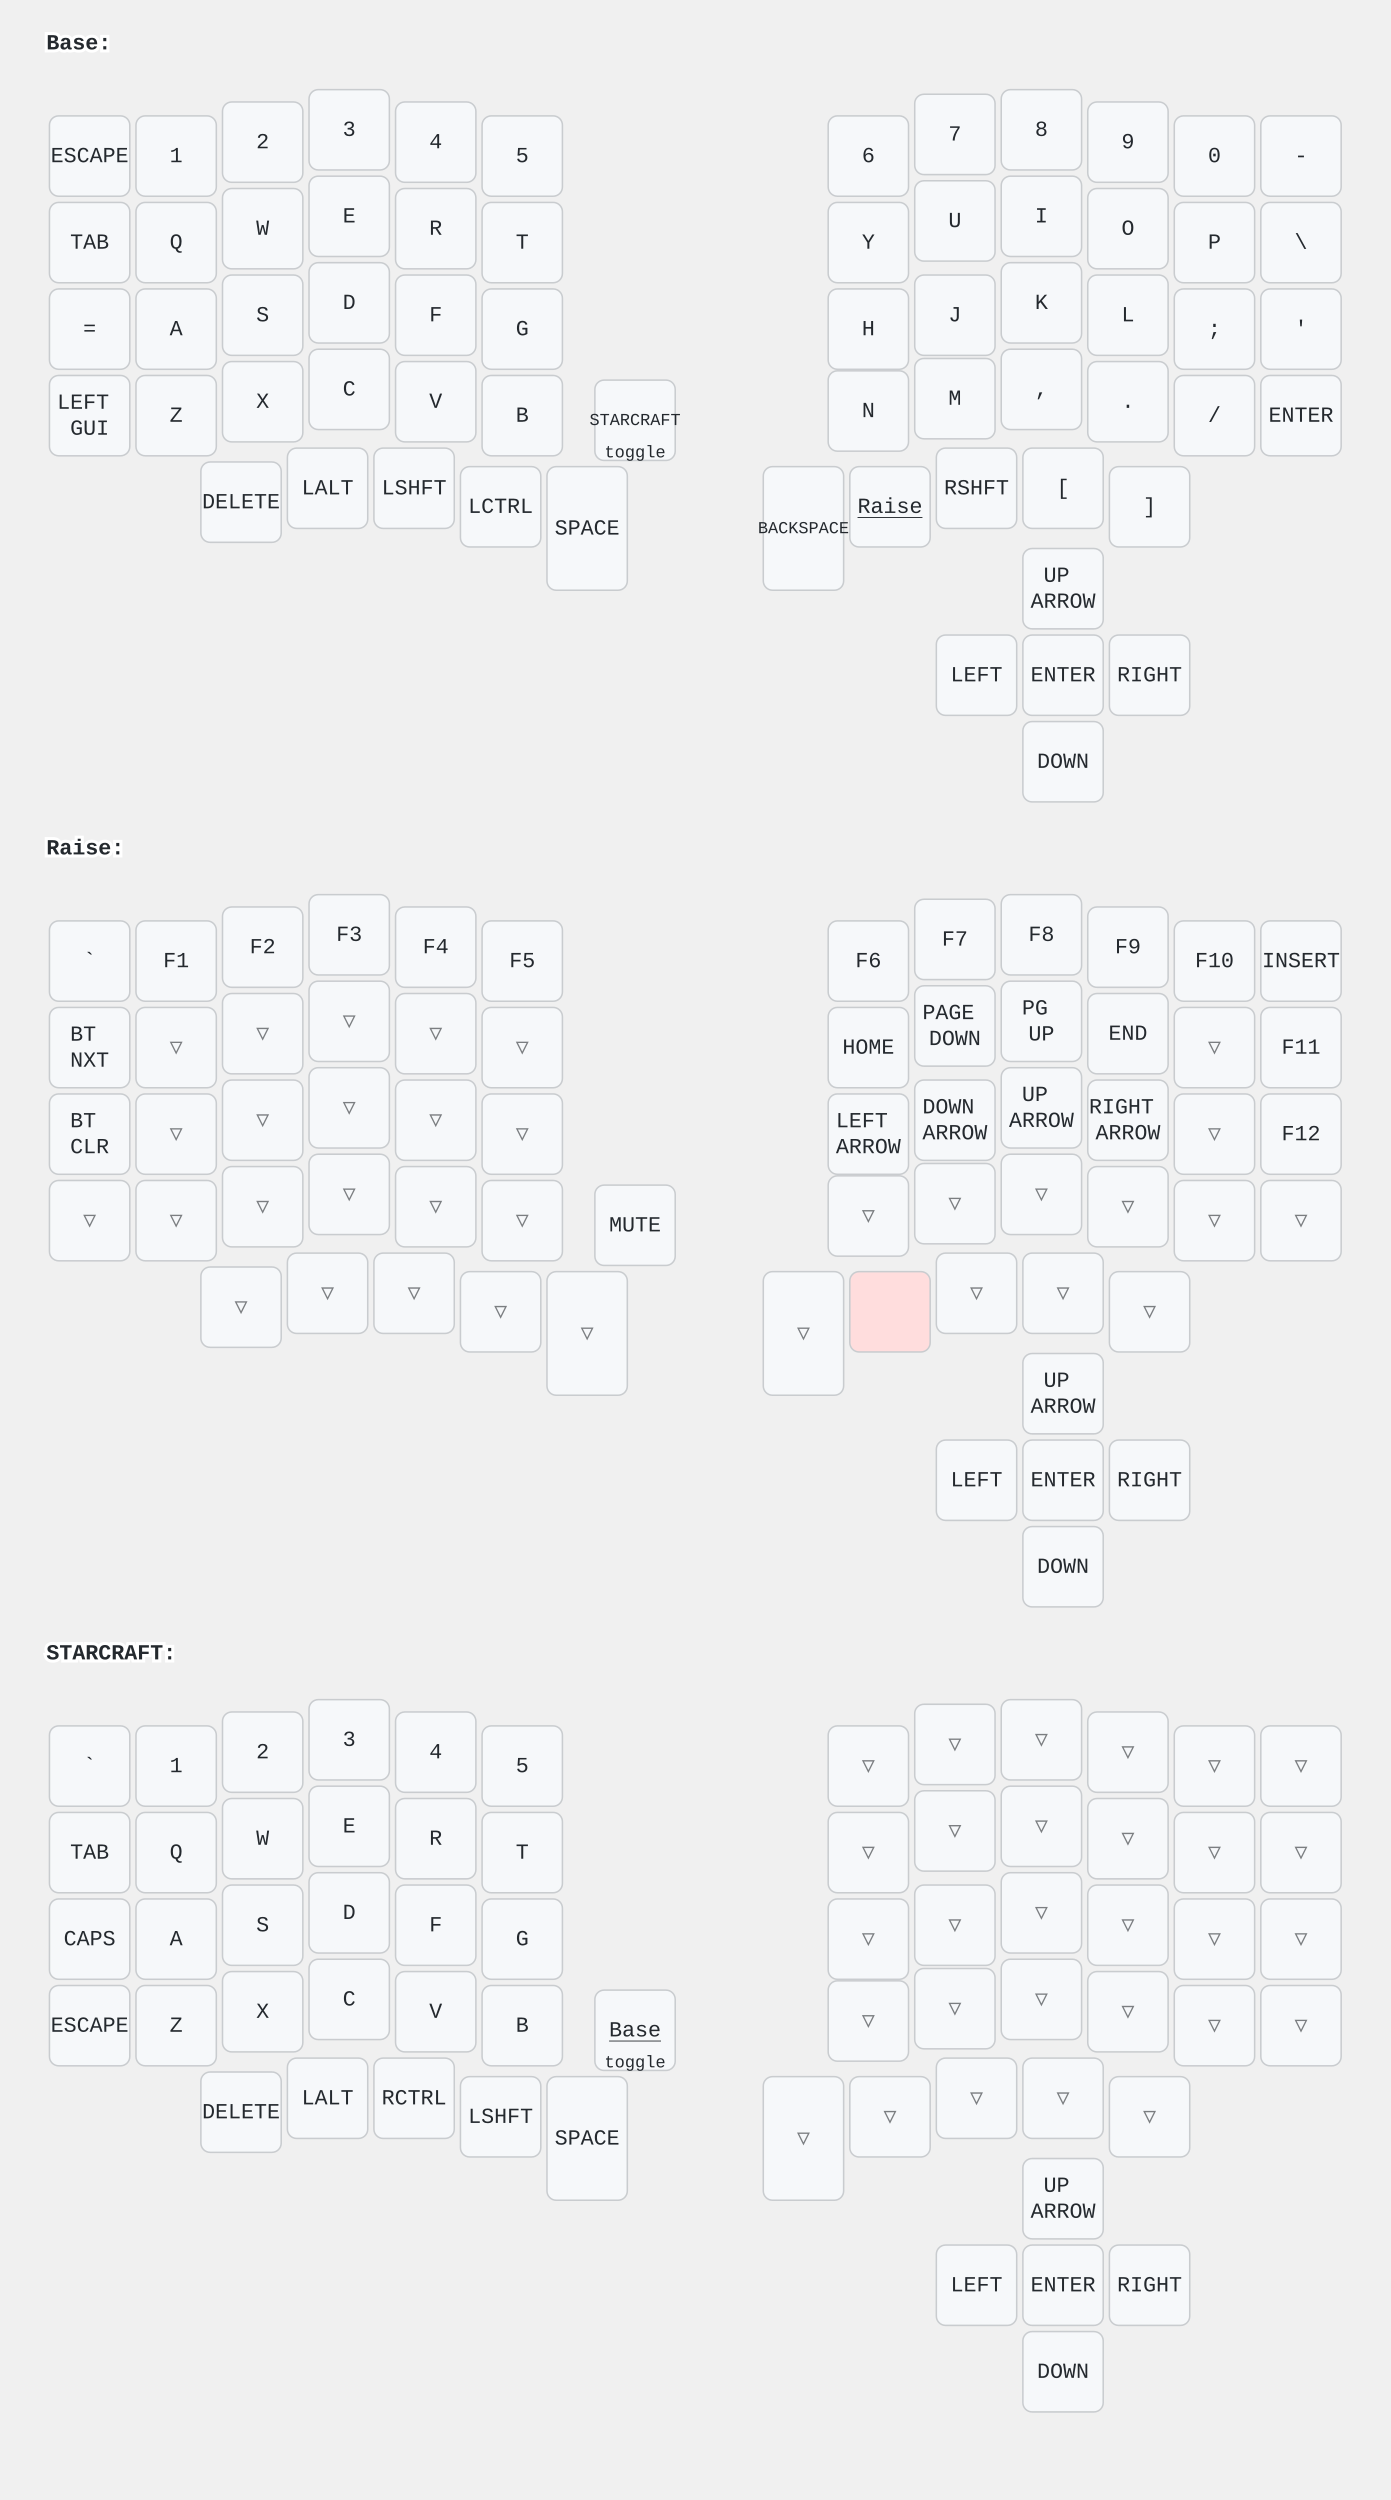
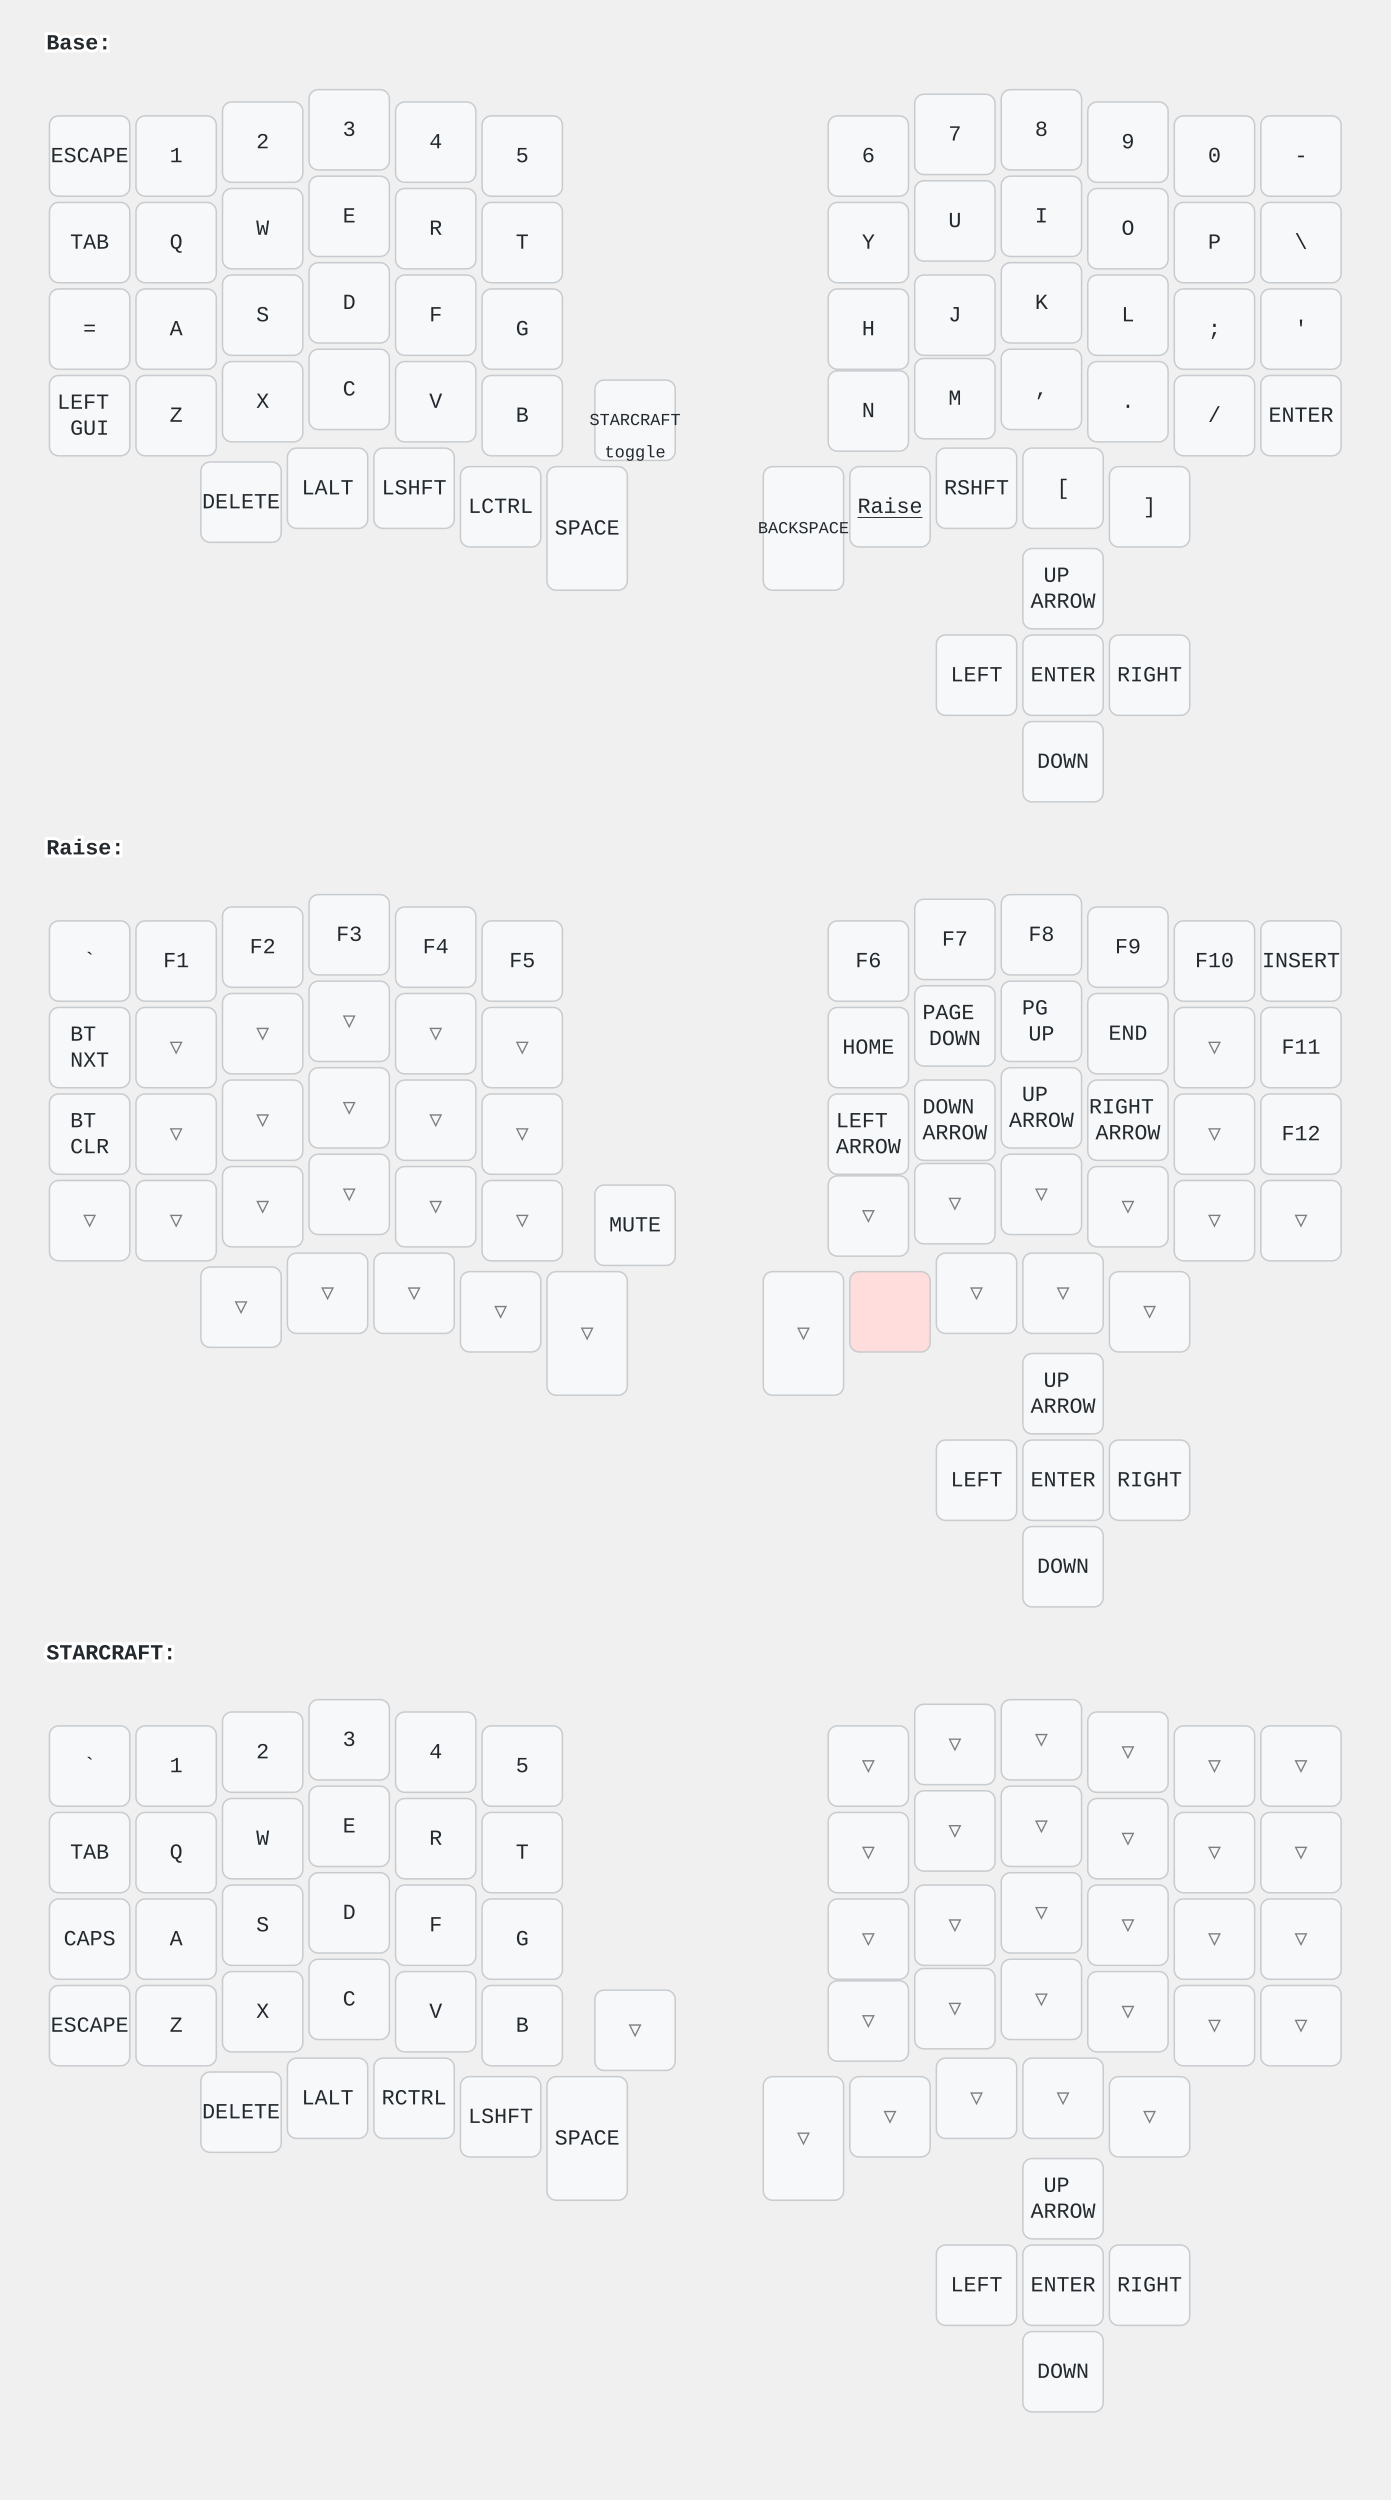
<svg xmlns="http://www.w3.org/2000/svg" width="900" height="1618" viewBox="0 0 900 1618" class="keymap">
  <style>/* inherit to force styles through use tags */
svg path {
    fill: inherit;
}

/* font and background color specifications */
svg.keymap {
    font-family: SFMono-Regular,Consolas,Liberation Mono,Menlo,monospace;
    font-size: 14px;
    font-kerning: normal;
    text-rendering: optimizeLegibility;
    fill: #24292e;
}

/* default key styling */
rect.key {
    fill: #f6f8fa;
}

rect.key, rect.combo {
    stroke: #c9cccf;
    stroke-width: 1;
}

/* default key side styling, only used is draw_key_sides is set */
rect.side {
    filter: brightness(90%);
}

/* color accent for combo boxes */
rect.combo, rect.combo-separate {
    fill: #cdf;
}

/* color accent for held keys */
rect.held, rect.combo.held {
    fill: #fdd;
}

/* color accent for ghost (optional) keys */
rect.ghost, rect.combo.ghost {
    stroke-dasharray: 4, 4;
    stroke-width: 2;
}

text {
    text-anchor: middle;
    dominant-baseline: middle;
}

/* styling for layer labels */
text.label {
    font-weight: bold;
    text-anchor: start;
    stroke: white;
    stroke-width: 4;
    paint-order: stroke;
}

/* styling for optional footer */
text.footer {
    text-anchor: end;
    dominant-baseline: auto;
    stroke: white;
    stroke-width: 4;
    paint-order: stroke;
}

/* styling for combo tap, and key hold/shifted label text */
text.combo, text.hold, text.shifted {
    font-size: 11px;
}

text.hold {
    text-anchor: middle;
    dominant-baseline: auto;
}

text.shifted {
    text-anchor: middle;
    dominant-baseline: hanging;
}

text.layer-activator {
    text-decoration: underline;
}

/* styling for hold/shifted label text in combo box */
text.combo.hold, text.combo.shifted {
    font-size: 8px;
}

/* lighter symbol for transparent keys */
text.trans {
    fill: #7b7e81;
}

/* styling for combo dendrons */
path.combo {
    stroke-width: 1;
    stroke: gray;
    fill: none;
}

/* Start Tabler Icons Cleanup */
/* cannot use height/width with glyphs */
.icon-tabler &gt; path {
    fill: inherit;
    stroke: inherit;
    stroke-width: 2;
}
/* hide tabler's default box */
.icon-tabler &gt; path[stroke="none"][fill="none"] {
    visibility: hidden;
}
/* End Tabler Icons Cleanup */
</style>
  <g transform="translate(30, 0)" class="layer-Base">
    <text x="0" y="28" class="label" id="Base">Base:</text>
    <g transform="translate(0, 56)">
      <g transform="translate(28, 45)" class="key keypos-0">
        <rect rx="6" ry="6" x="-26" y="-26" width="52" height="52" class="key" />
        <text x="0" y="0" class="key tap">ESCAPE</text>
      </g>
      <g transform="translate(84, 45)" class="key keypos-1">
        <rect rx="6" ry="6" x="-26" y="-26" width="52" height="52" class="key" />
        <text x="0" y="0" class="key tap">1</text>
      </g>
      <g transform="translate(140, 36)" class="key keypos-2">
        <rect rx="6" ry="6" x="-26" y="-26" width="52" height="52" class="key" />
        <text x="0" y="0" class="key tap">2</text>
      </g>
      <g transform="translate(196, 28)" class="key keypos-3">
        <rect rx="6" ry="6" x="-26" y="-26" width="52" height="52" class="key" />
        <text x="0" y="0" class="key tap">3</text>
      </g>
      <g transform="translate(252, 36)" class="key keypos-4">
        <rect rx="6" ry="6" x="-26" y="-26" width="52" height="52" class="key" />
        <text x="0" y="0" class="key tap">4</text>
      </g>
      <g transform="translate(308, 45)" class="key keypos-5">
        <rect rx="6" ry="6" x="-26" y="-26" width="52" height="52" class="key" />
        <text x="0" y="0" class="key tap">5</text>
      </g>
      <g transform="translate(532, 45)" class="key keypos-6">
        <rect rx="6" ry="6" x="-26" y="-26" width="52" height="52" class="key" />
        <text x="0" y="0" class="key tap">6</text>
      </g>
      <g transform="translate(588, 31)" class="key keypos-7">
        <rect rx="6" ry="6" x="-26" y="-26" width="52" height="52" class="key" />
        <text x="0" y="0" class="key tap">7</text>
      </g>
      <g transform="translate(644, 28)" class="key keypos-8">
        <rect rx="6" ry="6" x="-26" y="-26" width="52" height="52" class="key" />
        <text x="0" y="0" class="key tap">8</text>
      </g>
      <g transform="translate(700, 36)" class="key keypos-9">
        <rect rx="6" ry="6" x="-26" y="-26" width="52" height="52" class="key" />
        <text x="0" y="0" class="key tap">9</text>
      </g>
      <g transform="translate(756, 45)" class="key keypos-10">
        <rect rx="6" ry="6" x="-26" y="-26" width="52" height="52" class="key" />
        <text x="0" y="0" class="key tap">0</text>
      </g>
      <g transform="translate(812, 45)" class="key keypos-11">
        <rect rx="6" ry="6" x="-26" y="-26" width="52" height="52" class="key" />
        <text x="0" y="0" class="key tap">-</text>
      </g>
      <g transform="translate(28, 101)" class="key keypos-12">
        <rect rx="6" ry="6" x="-26" y="-26" width="52" height="52" class="key" />
        <text x="0" y="0" class="key tap">TAB</text>
      </g>
      <g transform="translate(84, 101)" class="key keypos-13">
        <rect rx="6" ry="6" x="-26" y="-26" width="52" height="52" class="key" />
        <text x="0" y="0" class="key tap">Q</text>
      </g>
      <g transform="translate(140, 92)" class="key keypos-14">
        <rect rx="6" ry="6" x="-26" y="-26" width="52" height="52" class="key" />
        <text x="0" y="0" class="key tap">W</text>
      </g>
      <g transform="translate(196, 84)" class="key keypos-15">
        <rect rx="6" ry="6" x="-26" y="-26" width="52" height="52" class="key" />
        <text x="0" y="0" class="key tap">E</text>
      </g>
      <g transform="translate(252, 92)" class="key keypos-16">
        <rect rx="6" ry="6" x="-26" y="-26" width="52" height="52" class="key" />
        <text x="0" y="0" class="key tap">R</text>
      </g>
      <g transform="translate(308, 101)" class="key keypos-17">
        <rect rx="6" ry="6" x="-26" y="-26" width="52" height="52" class="key" />
        <text x="0" y="0" class="key tap">T</text>
      </g>
      <g transform="translate(532, 101)" class="key keypos-18">
        <rect rx="6" ry="6" x="-26" y="-26" width="52" height="52" class="key" />
        <text x="0" y="0" class="key tap">Y</text>
      </g>
      <g transform="translate(588, 87)" class="key keypos-19">
        <rect rx="6" ry="6" x="-26" y="-26" width="52" height="52" class="key" />
        <text x="0" y="0" class="key tap">U</text>
      </g>
      <g transform="translate(644, 84)" class="key keypos-20">
        <rect rx="6" ry="6" x="-26" y="-26" width="52" height="52" class="key" />
        <text x="0" y="0" class="key tap">I</text>
      </g>
      <g transform="translate(700, 92)" class="key keypos-21">
        <rect rx="6" ry="6" x="-26" y="-26" width="52" height="52" class="key" />
        <text x="0" y="0" class="key tap">O</text>
      </g>
      <g transform="translate(756, 101)" class="key keypos-22">
        <rect rx="6" ry="6" x="-26" y="-26" width="52" height="52" class="key" />
        <text x="0" y="0" class="key tap">P</text>
      </g>
      <g transform="translate(812, 101)" class="key keypos-23">
        <rect rx="6" ry="6" x="-26" y="-26" width="52" height="52" class="key" />
        <text x="0" y="0" class="key tap">\</text>
      </g>
      <g transform="translate(28, 157)" class="key keypos-24">
        <rect rx="6" ry="6" x="-26" y="-26" width="52" height="52" class="key" />
        <text x="0" y="0" class="key tap">=</text>
      </g>
      <g transform="translate(84, 157)" class="key keypos-25">
        <rect rx="6" ry="6" x="-26" y="-26" width="52" height="52" class="key" />
        <text x="0" y="0" class="key tap">A</text>
      </g>
      <g transform="translate(140, 148)" class="key keypos-26">
        <rect rx="6" ry="6" x="-26" y="-26" width="52" height="52" class="key" />
        <text x="0" y="0" class="key tap">S</text>
      </g>
      <g transform="translate(196, 140)" class="key keypos-27">
        <rect rx="6" ry="6" x="-26" y="-26" width="52" height="52" class="key" />
        <text x="0" y="0" class="key tap">D</text>
      </g>
      <g transform="translate(252, 148)" class="key keypos-28">
        <rect rx="6" ry="6" x="-26" y="-26" width="52" height="52" class="key" />
        <text x="0" y="0" class="key tap">F</text>
      </g>
      <g transform="translate(308, 157)" class="key keypos-29">
        <rect rx="6" ry="6" x="-26" y="-26" width="52" height="52" class="key" />
        <text x="0" y="0" class="key tap">G</text>
      </g>
      <g transform="translate(532, 157)" class="key keypos-30">
        <rect rx="6" ry="6" x="-26" y="-26" width="52" height="52" class="key" />
        <text x="0" y="0" class="key tap">H</text>
      </g>
      <g transform="translate(588, 148)" class="key keypos-31">
        <rect rx="6" ry="6" x="-26" y="-26" width="52" height="52" class="key" />
        <text x="0" y="0" class="key tap">J</text>
      </g>
      <g transform="translate(644, 140)" class="key keypos-32">
        <rect rx="6" ry="6" x="-26" y="-26" width="52" height="52" class="key" />
        <text x="0" y="0" class="key tap">K</text>
      </g>
      <g transform="translate(700, 148)" class="key keypos-33">
        <rect rx="6" ry="6" x="-26" y="-26" width="52" height="52" class="key" />
        <text x="0" y="0" class="key tap">L</text>
      </g>
      <g transform="translate(756, 157)" class="key keypos-34">
        <rect rx="6" ry="6" x="-26" y="-26" width="52" height="52" class="key" />
        <text x="0" y="0" class="key tap">;</text>
      </g>
      <g transform="translate(812, 157)" class="key keypos-35">
        <rect rx="6" ry="6" x="-26" y="-26" width="52" height="52" class="key" />
        <text x="0" y="0" class="key tap">'</text>
      </g>
      <g transform="translate(28, 213)" class="key keypos-36">
        <rect rx="6" ry="6" x="-26" y="-26" width="52" height="52" class="key" />
        <text x="0" y="0" class="key tap">
          <tspan x="0" dy="-0.6em">LEFT</tspan>
          <tspan x="0" dy="1.2em">GUI</tspan>
        </text>
      </g>
      <g transform="translate(84, 213)" class="key keypos-37">
        <rect rx="6" ry="6" x="-26" y="-26" width="52" height="52" class="key" />
        <text x="0" y="0" class="key tap">Z</text>
      </g>
      <g transform="translate(140, 204)" class="key keypos-38">
        <rect rx="6" ry="6" x="-26" y="-26" width="52" height="52" class="key" />
        <text x="0" y="0" class="key tap">X</text>
      </g>
      <g transform="translate(196, 196)" class="key keypos-39">
        <rect rx="6" ry="6" x="-26" y="-26" width="52" height="52" class="key" />
        <text x="0" y="0" class="key tap">C</text>
      </g>
      <g transform="translate(252, 204)" class="key keypos-40">
        <rect rx="6" ry="6" x="-26" y="-26" width="52" height="52" class="key" />
        <text x="0" y="0" class="key tap">V</text>
      </g>
      <g transform="translate(308, 213)" class="key keypos-41">
        <rect rx="6" ry="6" x="-26" y="-26" width="52" height="52" class="key" />
        <text x="0" y="0" class="key tap">B</text>
      </g>
      <g transform="translate(532, 210)" class="key keypos-42">
        <rect rx="6" ry="6" x="-26" y="-26" width="52" height="52" class="key" />
        <text x="0" y="0" class="key tap">N</text>
      </g>
      <g transform="translate(588, 202)" class="key keypos-43">
        <rect rx="6" ry="6" x="-26" y="-26" width="52" height="52" class="key" />
        <text x="0" y="0" class="key tap">M</text>
      </g>
      <g transform="translate(644, 196)" class="key keypos-44">
        <rect rx="6" ry="6" x="-26" y="-26" width="52" height="52" class="key" />
        <text x="0" y="0" class="key tap">,</text>
      </g>
      <g transform="translate(700, 204)" class="key keypos-45">
        <rect rx="6" ry="6" x="-26" y="-26" width="52" height="52" class="key" />
        <text x="0" y="0" class="key tap">.</text>
      </g>
      <g transform="translate(756, 213)" class="key keypos-46">
        <rect rx="6" ry="6" x="-26" y="-26" width="52" height="52" class="key" />
        <text x="0" y="0" class="key tap">/</text>
      </g>
      <g transform="translate(812, 213)" class="key keypos-47">
        <rect rx="6" ry="6" x="-26" y="-26" width="52" height="52" class="key" />
        <text x="0" y="0" class="key tap">ENTER</text>
      </g>
      <g transform="translate(381, 216)" class="key keypos-48">
        <rect rx="6" ry="6" x="-26" y="-26" width="52" height="52" class="key" />
        <a href="#STARCRAFT">
          <text x="0" y="0" class="key tap layer-activator">
            <tspan style="font-size: 78%">STARCRAFT</tspan>
          </text>
        </a>
        <text x="0" y="24" class="key hold">toggle</text>
      </g>
      <g transform="translate(126, 269)" class="key keypos-49">
        <rect rx="6" ry="6" x="-26" y="-26" width="52" height="52" class="key" />
        <text x="0" y="0" class="key tap">DELETE</text>
      </g>
      <g transform="translate(182, 260)" class="key keypos-50">
        <rect rx="6" ry="6" x="-26" y="-26" width="52" height="52" class="key" />
        <text x="0" y="0" class="key tap">LALT</text>
      </g>
      <g transform="translate(238, 260)" class="key keypos-51">
        <rect rx="6" ry="6" x="-26" y="-26" width="52" height="52" class="key" />
        <text x="0" y="0" class="key tap">LSHFT</text>
      </g>
      <g transform="translate(294, 272)" class="key keypos-52">
        <rect rx="6" ry="6" x="-26" y="-26" width="52" height="52" class="key" />
        <text x="0" y="0" class="key tap">LCTRL</text>
      </g>
      <g transform="translate(350, 286)" class="key keypos-53">
        <rect rx="6" ry="6" x="-26" y="-40" width="52" height="80" class="key" />
        <text x="0" y="0" class="key tap">SPACE</text>
      </g>
      <g transform="translate(490, 286)" class="key keypos-54">
        <rect rx="6" ry="6" x="-26" y="-40" width="52" height="80" class="key" />
        <text x="0" y="0" class="key tap">
          <tspan style="font-size: 78%">BACKSPACE</tspan>
        </text>
      </g>
      <g transform="translate(546, 272)" class="key keypos-55">
        <rect rx="6" ry="6" x="-26" y="-26" width="52" height="52" class="key" />
        <a href="#Raise">
          <text x="0" y="0" class="key tap layer-activator">Raise</text>
        </a>
      </g>
      <g transform="translate(602, 260)" class="key keypos-56">
        <rect rx="6" ry="6" x="-26" y="-26" width="52" height="52" class="key" />
        <text x="0" y="0" class="key tap">RSHFT</text>
      </g>
      <g transform="translate(658, 260)" class="key keypos-57">
        <rect rx="6" ry="6" x="-26" y="-26" width="52" height="52" class="key" />
        <text x="0" y="0" class="key tap">[</text>
      </g>
      <g transform="translate(714, 272)" class="key keypos-58">
        <rect rx="6" ry="6" x="-26" y="-26" width="52" height="52" class="key" />
        <text x="0" y="0" class="key tap">]</text>
      </g>
      <g transform="translate(658, 381)" class="key keypos-59">
        <rect rx="6" ry="6" x="-26" y="-26" width="52" height="52" class="key" />
        <text x="0" y="0" class="key tap">ENTER</text>
      </g>
      <g transform="translate(714, 381)" class="key keypos-60">
        <rect rx="6" ry="6" x="-26" y="-26" width="52" height="52" class="key" />
        <text x="0" y="0" class="key tap">RIGHT</text>
      </g>
      <g transform="translate(658, 325)" class="key keypos-61">
        <rect rx="6" ry="6" x="-26" y="-26" width="52" height="52" class="key" />
        <text x="0" y="0" class="key tap">
          <tspan x="0" dy="-0.6em">UP</tspan>
          <tspan x="0" dy="1.2em">ARROW</tspan>
        </text>
      </g>
      <g transform="translate(602, 381)" class="key keypos-62">
        <rect rx="6" ry="6" x="-26" y="-26" width="52" height="52" class="key" />
        <text x="0" y="0" class="key tap">LEFT</text>
      </g>
      <g transform="translate(658, 437)" class="key keypos-63">
        <rect rx="6" ry="6" x="-26" y="-26" width="52" height="52" class="key" />
        <text x="0" y="0" class="key tap">DOWN</text>
      </g>
    </g>
  </g>
  <g transform="translate(30, 521)" class="layer-Raise">
    <text x="0" y="28" class="label" id="Raise">Raise:</text>
    <g transform="translate(0, 56)">
      <g transform="translate(28, 45)" class="key keypos-0">
        <rect rx="6" ry="6" x="-26" y="-26" width="52" height="52" class="key" />
        <text x="0" y="0" class="key tap">`</text>
      </g>
      <g transform="translate(84, 45)" class="key keypos-1">
        <rect rx="6" ry="6" x="-26" y="-26" width="52" height="52" class="key" />
        <text x="0" y="0" class="key tap">F1</text>
      </g>
      <g transform="translate(140, 36)" class="key keypos-2">
        <rect rx="6" ry="6" x="-26" y="-26" width="52" height="52" class="key" />
        <text x="0" y="0" class="key tap">F2</text>
      </g>
      <g transform="translate(196, 28)" class="key keypos-3">
        <rect rx="6" ry="6" x="-26" y="-26" width="52" height="52" class="key" />
        <text x="0" y="0" class="key tap">F3</text>
      </g>
      <g transform="translate(252, 36)" class="key keypos-4">
        <rect rx="6" ry="6" x="-26" y="-26" width="52" height="52" class="key" />
        <text x="0" y="0" class="key tap">F4</text>
      </g>
      <g transform="translate(308, 45)" class="key keypos-5">
        <rect rx="6" ry="6" x="-26" y="-26" width="52" height="52" class="key" />
        <text x="0" y="0" class="key tap">F5</text>
      </g>
      <g transform="translate(532, 45)" class="key keypos-6">
        <rect rx="6" ry="6" x="-26" y="-26" width="52" height="52" class="key" />
        <text x="0" y="0" class="key tap">F6</text>
      </g>
      <g transform="translate(588, 31)" class="key keypos-7">
        <rect rx="6" ry="6" x="-26" y="-26" width="52" height="52" class="key" />
        <text x="0" y="0" class="key tap">F7</text>
      </g>
      <g transform="translate(644, 28)" class="key keypos-8">
        <rect rx="6" ry="6" x="-26" y="-26" width="52" height="52" class="key" />
        <text x="0" y="0" class="key tap">F8</text>
      </g>
      <g transform="translate(700, 36)" class="key keypos-9">
        <rect rx="6" ry="6" x="-26" y="-26" width="52" height="52" class="key" />
        <text x="0" y="0" class="key tap">F9</text>
      </g>
      <g transform="translate(756, 45)" class="key keypos-10">
        <rect rx="6" ry="6" x="-26" y="-26" width="52" height="52" class="key" />
        <text x="0" y="0" class="key tap">F10</text>
      </g>
      <g transform="translate(812, 45)" class="key keypos-11">
        <rect rx="6" ry="6" x="-26" y="-26" width="52" height="52" class="key" />
        <text x="0" y="0" class="key tap">INSERT</text>
      </g>
      <g transform="translate(28, 101)" class="key keypos-12">
        <rect rx="6" ry="6" x="-26" y="-26" width="52" height="52" class="key" />
        <text x="0" y="0" class="key tap">
          <tspan x="0" dy="-0.6em">BT</tspan>
          <tspan x="0" dy="1.2em">NXT</tspan>
        </text>
      </g>
      <g transform="translate(84, 101)" class="key trans keypos-13">
        <rect rx="6" ry="6" x="-26" y="-26" width="52" height="52" class="key trans" />
        <text x="0" y="0" class="key trans tap">▽</text>
      </g>
      <g transform="translate(140, 92)" class="key trans keypos-14">
        <rect rx="6" ry="6" x="-26" y="-26" width="52" height="52" class="key trans" />
        <text x="0" y="0" class="key trans tap">▽</text>
      </g>
      <g transform="translate(196, 84)" class="key trans keypos-15">
        <rect rx="6" ry="6" x="-26" y="-26" width="52" height="52" class="key trans" />
        <text x="0" y="0" class="key trans tap">▽</text>
      </g>
      <g transform="translate(252, 92)" class="key trans keypos-16">
        <rect rx="6" ry="6" x="-26" y="-26" width="52" height="52" class="key trans" />
        <text x="0" y="0" class="key trans tap">▽</text>
      </g>
      <g transform="translate(308, 101)" class="key trans keypos-17">
        <rect rx="6" ry="6" x="-26" y="-26" width="52" height="52" class="key trans" />
        <text x="0" y="0" class="key trans tap">▽</text>
      </g>
      <g transform="translate(532, 101)" class="key keypos-18">
        <rect rx="6" ry="6" x="-26" y="-26" width="52" height="52" class="key" />
        <text x="0" y="0" class="key tap">HOME</text>
      </g>
      <g transform="translate(588, 87)" class="key keypos-19">
        <rect rx="6" ry="6" x="-26" y="-26" width="52" height="52" class="key" />
        <text x="0" y="0" class="key tap">
          <tspan x="0" dy="-0.6em">PAGE</tspan>
          <tspan x="0" dy="1.2em">DOWN</tspan>
        </text>
      </g>
      <g transform="translate(644, 84)" class="key keypos-20">
        <rect rx="6" ry="6" x="-26" y="-26" width="52" height="52" class="key" />
        <text x="0" y="0" class="key tap">
          <tspan x="0" dy="-0.6em">PG</tspan>
          <tspan x="0" dy="1.2em">UP</tspan>
        </text>
      </g>
      <g transform="translate(700, 92)" class="key keypos-21">
        <rect rx="6" ry="6" x="-26" y="-26" width="52" height="52" class="key" />
        <text x="0" y="0" class="key tap">END</text>
      </g>
      <g transform="translate(756, 101)" class="key trans keypos-22">
        <rect rx="6" ry="6" x="-26" y="-26" width="52" height="52" class="key trans" />
        <text x="0" y="0" class="key trans tap">▽</text>
      </g>
      <g transform="translate(812, 101)" class="key keypos-23">
        <rect rx="6" ry="6" x="-26" y="-26" width="52" height="52" class="key" />
        <text x="0" y="0" class="key tap">F11</text>
      </g>
      <g transform="translate(28, 157)" class="key keypos-24">
        <rect rx="6" ry="6" x="-26" y="-26" width="52" height="52" class="key" />
        <text x="0" y="0" class="key tap">
          <tspan x="0" dy="-0.6em">BT</tspan>
          <tspan x="0" dy="1.2em">CLR</tspan>
        </text>
      </g>
      <g transform="translate(84, 157)" class="key trans keypos-25">
        <rect rx="6" ry="6" x="-26" y="-26" width="52" height="52" class="key trans" />
        <text x="0" y="0" class="key trans tap">▽</text>
      </g>
      <g transform="translate(140, 148)" class="key trans keypos-26">
        <rect rx="6" ry="6" x="-26" y="-26" width="52" height="52" class="key trans" />
        <text x="0" y="0" class="key trans tap">▽</text>
      </g>
      <g transform="translate(196, 140)" class="key trans keypos-27">
        <rect rx="6" ry="6" x="-26" y="-26" width="52" height="52" class="key trans" />
        <text x="0" y="0" class="key trans tap">▽</text>
      </g>
      <g transform="translate(252, 148)" class="key trans keypos-28">
        <rect rx="6" ry="6" x="-26" y="-26" width="52" height="52" class="key trans" />
        <text x="0" y="0" class="key trans tap">▽</text>
      </g>
      <g transform="translate(308, 157)" class="key trans keypos-29">
        <rect rx="6" ry="6" x="-26" y="-26" width="52" height="52" class="key trans" />
        <text x="0" y="0" class="key trans tap">▽</text>
      </g>
      <g transform="translate(532, 157)" class="key keypos-30">
        <rect rx="6" ry="6" x="-26" y="-26" width="52" height="52" class="key" />
        <text x="0" y="0" class="key tap">
          <tspan x="0" dy="-0.6em">LEFT</tspan>
          <tspan x="0" dy="1.2em">ARROW</tspan>
        </text>
      </g>
      <g transform="translate(588, 148)" class="key keypos-31">
        <rect rx="6" ry="6" x="-26" y="-26" width="52" height="52" class="key" />
        <text x="0" y="0" class="key tap">
          <tspan x="0" dy="-0.6em">DOWN</tspan>
          <tspan x="0" dy="1.2em">ARROW</tspan>
        </text>
      </g>
      <g transform="translate(644, 140)" class="key keypos-32">
        <rect rx="6" ry="6" x="-26" y="-26" width="52" height="52" class="key" />
        <text x="0" y="0" class="key tap">
          <tspan x="0" dy="-0.6em">UP</tspan>
          <tspan x="0" dy="1.2em">ARROW</tspan>
        </text>
      </g>
      <g transform="translate(700, 148)" class="key keypos-33">
        <rect rx="6" ry="6" x="-26" y="-26" width="52" height="52" class="key" />
        <text x="0" y="0" class="key tap">
          <tspan x="0" dy="-0.6em">RIGHT</tspan>
          <tspan x="0" dy="1.2em">ARROW</tspan>
        </text>
      </g>
      <g transform="translate(756, 157)" class="key trans keypos-34">
        <rect rx="6" ry="6" x="-26" y="-26" width="52" height="52" class="key trans" />
        <text x="0" y="0" class="key trans tap">▽</text>
      </g>
      <g transform="translate(812, 157)" class="key keypos-35">
        <rect rx="6" ry="6" x="-26" y="-26" width="52" height="52" class="key" />
        <text x="0" y="0" class="key tap">F12</text>
      </g>
      <g transform="translate(28, 213)" class="key trans keypos-36">
        <rect rx="6" ry="6" x="-26" y="-26" width="52" height="52" class="key trans" />
        <text x="0" y="0" class="key trans tap">▽</text>
      </g>
      <g transform="translate(84, 213)" class="key trans keypos-37">
        <rect rx="6" ry="6" x="-26" y="-26" width="52" height="52" class="key trans" />
        <text x="0" y="0" class="key trans tap">▽</text>
      </g>
      <g transform="translate(140, 204)" class="key trans keypos-38">
        <rect rx="6" ry="6" x="-26" y="-26" width="52" height="52" class="key trans" />
        <text x="0" y="0" class="key trans tap">▽</text>
      </g>
      <g transform="translate(196, 196)" class="key trans keypos-39">
        <rect rx="6" ry="6" x="-26" y="-26" width="52" height="52" class="key trans" />
        <text x="0" y="0" class="key trans tap">▽</text>
      </g>
      <g transform="translate(252, 204)" class="key trans keypos-40">
        <rect rx="6" ry="6" x="-26" y="-26" width="52" height="52" class="key trans" />
        <text x="0" y="0" class="key trans tap">▽</text>
      </g>
      <g transform="translate(308, 213)" class="key trans keypos-41">
        <rect rx="6" ry="6" x="-26" y="-26" width="52" height="52" class="key trans" />
        <text x="0" y="0" class="key trans tap">▽</text>
      </g>
      <g transform="translate(532, 210)" class="key trans keypos-42">
        <rect rx="6" ry="6" x="-26" y="-26" width="52" height="52" class="key trans" />
        <text x="0" y="0" class="key trans tap">▽</text>
      </g>
      <g transform="translate(588, 202)" class="key trans keypos-43">
        <rect rx="6" ry="6" x="-26" y="-26" width="52" height="52" class="key trans" />
        <text x="0" y="0" class="key trans tap">▽</text>
      </g>
      <g transform="translate(644, 196)" class="key trans keypos-44">
        <rect rx="6" ry="6" x="-26" y="-26" width="52" height="52" class="key trans" />
        <text x="0" y="0" class="key trans tap">▽</text>
      </g>
      <g transform="translate(700, 204)" class="key trans keypos-45">
        <rect rx="6" ry="6" x="-26" y="-26" width="52" height="52" class="key trans" />
        <text x="0" y="0" class="key trans tap">▽</text>
      </g>
      <g transform="translate(756, 213)" class="key trans keypos-46">
        <rect rx="6" ry="6" x="-26" y="-26" width="52" height="52" class="key trans" />
        <text x="0" y="0" class="key trans tap">▽</text>
      </g>
      <g transform="translate(812, 213)" class="key trans keypos-47">
        <rect rx="6" ry="6" x="-26" y="-26" width="52" height="52" class="key trans" />
        <text x="0" y="0" class="key trans tap">▽</text>
      </g>
      <g transform="translate(381, 216)" class="key keypos-48">
        <rect rx="6" ry="6" x="-26" y="-26" width="52" height="52" class="key" />
        <text x="0" y="0" class="key tap">MUTE</text>
      </g>
      <g transform="translate(126, 269)" class="key trans keypos-49">
        <rect rx="6" ry="6" x="-26" y="-26" width="52" height="52" class="key trans" />
        <text x="0" y="0" class="key trans tap">▽</text>
      </g>
      <g transform="translate(182, 260)" class="key trans keypos-50">
        <rect rx="6" ry="6" x="-26" y="-26" width="52" height="52" class="key trans" />
        <text x="0" y="0" class="key trans tap">▽</text>
      </g>
      <g transform="translate(238, 260)" class="key trans keypos-51">
        <rect rx="6" ry="6" x="-26" y="-26" width="52" height="52" class="key trans" />
        <text x="0" y="0" class="key trans tap">▽</text>
      </g>
      <g transform="translate(294, 272)" class="key trans keypos-52">
        <rect rx="6" ry="6" x="-26" y="-26" width="52" height="52" class="key trans" />
        <text x="0" y="0" class="key trans tap">▽</text>
      </g>
      <g transform="translate(350, 286)" class="key trans keypos-53">
        <rect rx="6" ry="6" x="-26" y="-40" width="52" height="80" class="key trans" />
        <text x="0" y="0" class="key trans tap">▽</text>
      </g>
      <g transform="translate(490, 286)" class="key trans keypos-54">
        <rect rx="6" ry="6" x="-26" y="-40" width="52" height="80" class="key trans" />
        <text x="0" y="0" class="key trans tap">▽</text>
      </g>
      <g transform="translate(546, 272)" class="key held keypos-55">
        <rect rx="6" ry="6" x="-26" y="-26" width="52" height="52" class="key held" />
      </g>
      <g transform="translate(602, 260)" class="key trans keypos-56">
        <rect rx="6" ry="6" x="-26" y="-26" width="52" height="52" class="key trans" />
        <text x="0" y="0" class="key trans tap">▽</text>
      </g>
      <g transform="translate(658, 260)" class="key trans keypos-57">
        <rect rx="6" ry="6" x="-26" y="-26" width="52" height="52" class="key trans" />
        <text x="0" y="0" class="key trans tap">▽</text>
      </g>
      <g transform="translate(714, 272)" class="key trans keypos-58">
        <rect rx="6" ry="6" x="-26" y="-26" width="52" height="52" class="key trans" />
        <text x="0" y="0" class="key trans tap">▽</text>
      </g>
      <g transform="translate(658, 381)" class="key keypos-59">
        <rect rx="6" ry="6" x="-26" y="-26" width="52" height="52" class="key" />
        <text x="0" y="0" class="key tap">ENTER</text>
      </g>
      <g transform="translate(714, 381)" class="key keypos-60">
        <rect rx="6" ry="6" x="-26" y="-26" width="52" height="52" class="key" />
        <text x="0" y="0" class="key tap">RIGHT</text>
      </g>
      <g transform="translate(658, 325)" class="key keypos-61">
        <rect rx="6" ry="6" x="-26" y="-26" width="52" height="52" class="key" />
        <text x="0" y="0" class="key tap">
          <tspan x="0" dy="-0.6em">UP</tspan>
          <tspan x="0" dy="1.2em">ARROW</tspan>
        </text>
      </g>
      <g transform="translate(602, 381)" class="key keypos-62">
        <rect rx="6" ry="6" x="-26" y="-26" width="52" height="52" class="key" />
        <text x="0" y="0" class="key tap">LEFT</text>
      </g>
      <g transform="translate(658, 437)" class="key keypos-63">
        <rect rx="6" ry="6" x="-26" y="-26" width="52" height="52" class="key" />
        <text x="0" y="0" class="key tap">DOWN</text>
      </g>
    </g>
  </g>
  <g transform="translate(30, 1042)" class="layer-STARCRAFT">
    <text x="0" y="28" class="label" id="STARCRAFT">STARCRAFT:</text>
    <g transform="translate(0, 56)">
      <g transform="translate(28, 45)" class="key keypos-0">
        <rect rx="6" ry="6" x="-26" y="-26" width="52" height="52" class="key" />
        <text x="0" y="0" class="key tap">`</text>
      </g>
      <g transform="translate(84, 45)" class="key keypos-1">
        <rect rx="6" ry="6" x="-26" y="-26" width="52" height="52" class="key" />
        <text x="0" y="0" class="key tap">1</text>
      </g>
      <g transform="translate(140, 36)" class="key keypos-2">
        <rect rx="6" ry="6" x="-26" y="-26" width="52" height="52" class="key" />
        <text x="0" y="0" class="key tap">2</text>
      </g>
      <g transform="translate(196, 28)" class="key keypos-3">
        <rect rx="6" ry="6" x="-26" y="-26" width="52" height="52" class="key" />
        <text x="0" y="0" class="key tap">3</text>
      </g>
      <g transform="translate(252, 36)" class="key keypos-4">
        <rect rx="6" ry="6" x="-26" y="-26" width="52" height="52" class="key" />
        <text x="0" y="0" class="key tap">4</text>
      </g>
      <g transform="translate(308, 45)" class="key keypos-5">
        <rect rx="6" ry="6" x="-26" y="-26" width="52" height="52" class="key" />
        <text x="0" y="0" class="key tap">5</text>
      </g>
      <g transform="translate(532, 45)" class="key trans keypos-6">
        <rect rx="6" ry="6" x="-26" y="-26" width="52" height="52" class="key trans" />
        <text x="0" y="0" class="key trans tap">▽</text>
      </g>
      <g transform="translate(588, 31)" class="key trans keypos-7">
        <rect rx="6" ry="6" x="-26" y="-26" width="52" height="52" class="key trans" />
        <text x="0" y="0" class="key trans tap">▽</text>
      </g>
      <g transform="translate(644, 28)" class="key trans keypos-8">
        <rect rx="6" ry="6" x="-26" y="-26" width="52" height="52" class="key trans" />
        <text x="0" y="0" class="key trans tap">▽</text>
      </g>
      <g transform="translate(700, 36)" class="key trans keypos-9">
        <rect rx="6" ry="6" x="-26" y="-26" width="52" height="52" class="key trans" />
        <text x="0" y="0" class="key trans tap">▽</text>
      </g>
      <g transform="translate(756, 45)" class="key trans keypos-10">
        <rect rx="6" ry="6" x="-26" y="-26" width="52" height="52" class="key trans" />
        <text x="0" y="0" class="key trans tap">▽</text>
      </g>
      <g transform="translate(812, 45)" class="key trans keypos-11">
        <rect rx="6" ry="6" x="-26" y="-26" width="52" height="52" class="key trans" />
        <text x="0" y="0" class="key trans tap">▽</text>
      </g>
      <g transform="translate(28, 101)" class="key keypos-12">
        <rect rx="6" ry="6" x="-26" y="-26" width="52" height="52" class="key" />
        <text x="0" y="0" class="key tap">TAB</text>
      </g>
      <g transform="translate(84, 101)" class="key keypos-13">
        <rect rx="6" ry="6" x="-26" y="-26" width="52" height="52" class="key" />
        <text x="0" y="0" class="key tap">Q</text>
      </g>
      <g transform="translate(140, 92)" class="key keypos-14">
        <rect rx="6" ry="6" x="-26" y="-26" width="52" height="52" class="key" />
        <text x="0" y="0" class="key tap">W</text>
      </g>
      <g transform="translate(196, 84)" class="key keypos-15">
        <rect rx="6" ry="6" x="-26" y="-26" width="52" height="52" class="key" />
        <text x="0" y="0" class="key tap">E</text>
      </g>
      <g transform="translate(252, 92)" class="key keypos-16">
        <rect rx="6" ry="6" x="-26" y="-26" width="52" height="52" class="key" />
        <text x="0" y="0" class="key tap">R</text>
      </g>
      <g transform="translate(308, 101)" class="key keypos-17">
        <rect rx="6" ry="6" x="-26" y="-26" width="52" height="52" class="key" />
        <text x="0" y="0" class="key tap">T</text>
      </g>
      <g transform="translate(532, 101)" class="key trans keypos-18">
        <rect rx="6" ry="6" x="-26" y="-26" width="52" height="52" class="key trans" />
        <text x="0" y="0" class="key trans tap">▽</text>
      </g>
      <g transform="translate(588, 87)" class="key trans keypos-19">
        <rect rx="6" ry="6" x="-26" y="-26" width="52" height="52" class="key trans" />
        <text x="0" y="0" class="key trans tap">▽</text>
      </g>
      <g transform="translate(644, 84)" class="key trans keypos-20">
        <rect rx="6" ry="6" x="-26" y="-26" width="52" height="52" class="key trans" />
        <text x="0" y="0" class="key trans tap">▽</text>
      </g>
      <g transform="translate(700, 92)" class="key trans keypos-21">
        <rect rx="6" ry="6" x="-26" y="-26" width="52" height="52" class="key trans" />
        <text x="0" y="0" class="key trans tap">▽</text>
      </g>
      <g transform="translate(756, 101)" class="key trans keypos-22">
        <rect rx="6" ry="6" x="-26" y="-26" width="52" height="52" class="key trans" />
        <text x="0" y="0" class="key trans tap">▽</text>
      </g>
      <g transform="translate(812, 101)" class="key trans keypos-23">
        <rect rx="6" ry="6" x="-26" y="-26" width="52" height="52" class="key trans" />
        <text x="0" y="0" class="key trans tap">▽</text>
      </g>
      <g transform="translate(28, 157)" class="key keypos-24">
        <rect rx="6" ry="6" x="-26" y="-26" width="52" height="52" class="key" />
        <text x="0" y="0" class="key tap">CAPS</text>
      </g>
      <g transform="translate(84, 157)" class="key keypos-25">
        <rect rx="6" ry="6" x="-26" y="-26" width="52" height="52" class="key" />
        <text x="0" y="0" class="key tap">A</text>
      </g>
      <g transform="translate(140, 148)" class="key keypos-26">
        <rect rx="6" ry="6" x="-26" y="-26" width="52" height="52" class="key" />
        <text x="0" y="0" class="key tap">S</text>
      </g>
      <g transform="translate(196, 140)" class="key keypos-27">
        <rect rx="6" ry="6" x="-26" y="-26" width="52" height="52" class="key" />
        <text x="0" y="0" class="key tap">D</text>
      </g>
      <g transform="translate(252, 148)" class="key keypos-28">
        <rect rx="6" ry="6" x="-26" y="-26" width="52" height="52" class="key" />
        <text x="0" y="0" class="key tap">F</text>
      </g>
      <g transform="translate(308, 157)" class="key keypos-29">
        <rect rx="6" ry="6" x="-26" y="-26" width="52" height="52" class="key" />
        <text x="0" y="0" class="key tap">G</text>
      </g>
      <g transform="translate(532, 157)" class="key trans keypos-30">
        <rect rx="6" ry="6" x="-26" y="-26" width="52" height="52" class="key trans" />
        <text x="0" y="0" class="key trans tap">▽</text>
      </g>
      <g transform="translate(588, 148)" class="key trans keypos-31">
        <rect rx="6" ry="6" x="-26" y="-26" width="52" height="52" class="key trans" />
        <text x="0" y="0" class="key trans tap">▽</text>
      </g>
      <g transform="translate(644, 140)" class="key trans keypos-32">
        <rect rx="6" ry="6" x="-26" y="-26" width="52" height="52" class="key trans" />
        <text x="0" y="0" class="key trans tap">▽</text>
      </g>
      <g transform="translate(700, 148)" class="key trans keypos-33">
        <rect rx="6" ry="6" x="-26" y="-26" width="52" height="52" class="key trans" />
        <text x="0" y="0" class="key trans tap">▽</text>
      </g>
      <g transform="translate(756, 157)" class="key trans keypos-34">
        <rect rx="6" ry="6" x="-26" y="-26" width="52" height="52" class="key trans" />
        <text x="0" y="0" class="key trans tap">▽</text>
      </g>
      <g transform="translate(812, 157)" class="key trans keypos-35">
        <rect rx="6" ry="6" x="-26" y="-26" width="52" height="52" class="key trans" />
        <text x="0" y="0" class="key trans tap">▽</text>
      </g>
      <g transform="translate(28, 213)" class="key keypos-36">
        <rect rx="6" ry="6" x="-26" y="-26" width="52" height="52" class="key" />
        <text x="0" y="0" class="key tap">ESCAPE</text>
      </g>
      <g transform="translate(84, 213)" class="key keypos-37">
        <rect rx="6" ry="6" x="-26" y="-26" width="52" height="52" class="key" />
        <text x="0" y="0" class="key tap">Z</text>
      </g>
      <g transform="translate(140, 204)" class="key keypos-38">
        <rect rx="6" ry="6" x="-26" y="-26" width="52" height="52" class="key" />
        <text x="0" y="0" class="key tap">X</text>
      </g>
      <g transform="translate(196, 196)" class="key keypos-39">
        <rect rx="6" ry="6" x="-26" y="-26" width="52" height="52" class="key" />
        <text x="0" y="0" class="key tap">C</text>
      </g>
      <g transform="translate(252, 204)" class="key keypos-40">
        <rect rx="6" ry="6" x="-26" y="-26" width="52" height="52" class="key" />
        <text x="0" y="0" class="key tap">V</text>
      </g>
      <g transform="translate(308, 213)" class="key keypos-41">
        <rect rx="6" ry="6" x="-26" y="-26" width="52" height="52" class="key" />
        <text x="0" y="0" class="key tap">B</text>
      </g>
      <g transform="translate(532, 210)" class="key trans keypos-42">
        <rect rx="6" ry="6" x="-26" y="-26" width="52" height="52" class="key trans" />
        <text x="0" y="0" class="key trans tap">▽</text>
      </g>
      <g transform="translate(588, 202)" class="key trans keypos-43">
        <rect rx="6" ry="6" x="-26" y="-26" width="52" height="52" class="key trans" />
        <text x="0" y="0" class="key trans tap">▽</text>
      </g>
      <g transform="translate(644, 196)" class="key trans keypos-44">
        <rect rx="6" ry="6" x="-26" y="-26" width="52" height="52" class="key trans" />
        <text x="0" y="0" class="key trans tap">▽</text>
      </g>
      <g transform="translate(700, 204)" class="key trans keypos-45">
        <rect rx="6" ry="6" x="-26" y="-26" width="52" height="52" class="key trans" />
        <text x="0" y="0" class="key trans tap">▽</text>
      </g>
      <g transform="translate(756, 213)" class="key trans keypos-46">
        <rect rx="6" ry="6" x="-26" y="-26" width="52" height="52" class="key trans" />
        <text x="0" y="0" class="key trans tap">▽</text>
      </g>
      <g transform="translate(812, 213)" class="key trans keypos-47">
        <rect rx="6" ry="6" x="-26" y="-26" width="52" height="52" class="key trans" />
        <text x="0" y="0" class="key trans tap">▽</text>
      </g>
-       <g transform="translate(381, 216)" class="key keypos-48">
-         <rect rx="6" ry="6" x="-26" y="-26" width="52" height="52" class="key" />
-         <a href="#Base">
-           <text x="0" y="0" class="key tap layer-activator">Base</text>
-         </a>
-         <text x="0" y="24" class="key hold">toggle</text>
+       <g transform="translate(381, 216)" class="key trans keypos-48">
+         <rect rx="6" ry="6" x="-26" y="-26" width="52" height="52" class="key trans" />
+         <text x="0" y="0" class="key trans tap">▽</text>
      </g>
      <g transform="translate(126, 269)" class="key keypos-49">
        <rect rx="6" ry="6" x="-26" y="-26" width="52" height="52" class="key" />
        <text x="0" y="0" class="key tap">DELETE</text>
      </g>
      <g transform="translate(182, 260)" class="key keypos-50">
        <rect rx="6" ry="6" x="-26" y="-26" width="52" height="52" class="key" />
        <text x="0" y="0" class="key tap">LALT</text>
      </g>
      <g transform="translate(238, 260)" class="key keypos-51">
        <rect rx="6" ry="6" x="-26" y="-26" width="52" height="52" class="key" />
        <text x="0" y="0" class="key tap">RCTRL</text>
      </g>
      <g transform="translate(294, 272)" class="key keypos-52">
        <rect rx="6" ry="6" x="-26" y="-26" width="52" height="52" class="key" />
        <text x="0" y="0" class="key tap">LSHFT</text>
      </g>
      <g transform="translate(350, 286)" class="key keypos-53">
        <rect rx="6" ry="6" x="-26" y="-40" width="52" height="80" class="key" />
        <text x="0" y="0" class="key tap">SPACE</text>
      </g>
      <g transform="translate(490, 286)" class="key trans keypos-54">
        <rect rx="6" ry="6" x="-26" y="-40" width="52" height="80" class="key trans" />
        <text x="0" y="0" class="key trans tap">▽</text>
      </g>
      <g transform="translate(546, 272)" class="key trans keypos-55">
        <rect rx="6" ry="6" x="-26" y="-26" width="52" height="52" class="key trans" />
        <text x="0" y="0" class="key trans tap">▽</text>
      </g>
      <g transform="translate(602, 260)" class="key trans keypos-56">
        <rect rx="6" ry="6" x="-26" y="-26" width="52" height="52" class="key trans" />
        <text x="0" y="0" class="key trans tap">▽</text>
      </g>
      <g transform="translate(658, 260)" class="key trans keypos-57">
        <rect rx="6" ry="6" x="-26" y="-26" width="52" height="52" class="key trans" />
        <text x="0" y="0" class="key trans tap">▽</text>
      </g>
      <g transform="translate(714, 272)" class="key trans keypos-58">
        <rect rx="6" ry="6" x="-26" y="-26" width="52" height="52" class="key trans" />
        <text x="0" y="0" class="key trans tap">▽</text>
      </g>
      <g transform="translate(658, 381)" class="key keypos-59">
        <rect rx="6" ry="6" x="-26" y="-26" width="52" height="52" class="key" />
        <text x="0" y="0" class="key tap">ENTER</text>
      </g>
      <g transform="translate(714, 381)" class="key keypos-60">
        <rect rx="6" ry="6" x="-26" y="-26" width="52" height="52" class="key" />
        <text x="0" y="0" class="key tap">RIGHT</text>
      </g>
      <g transform="translate(658, 325)" class="key keypos-61">
        <rect rx="6" ry="6" x="-26" y="-26" width="52" height="52" class="key" />
        <text x="0" y="0" class="key tap">
          <tspan x="0" dy="-0.6em">UP</tspan>
          <tspan x="0" dy="1.2em">ARROW</tspan>
        </text>
      </g>
      <g transform="translate(602, 381)" class="key keypos-62">
        <rect rx="6" ry="6" x="-26" y="-26" width="52" height="52" class="key" />
        <text x="0" y="0" class="key tap">LEFT</text>
      </g>
      <g transform="translate(658, 437)" class="key keypos-63">
        <rect rx="6" ry="6" x="-26" y="-26" width="52" height="52" class="key" />
        <text x="0" y="0" class="key tap">DOWN</text>
      </g>
    </g>
  </g>
</svg>
